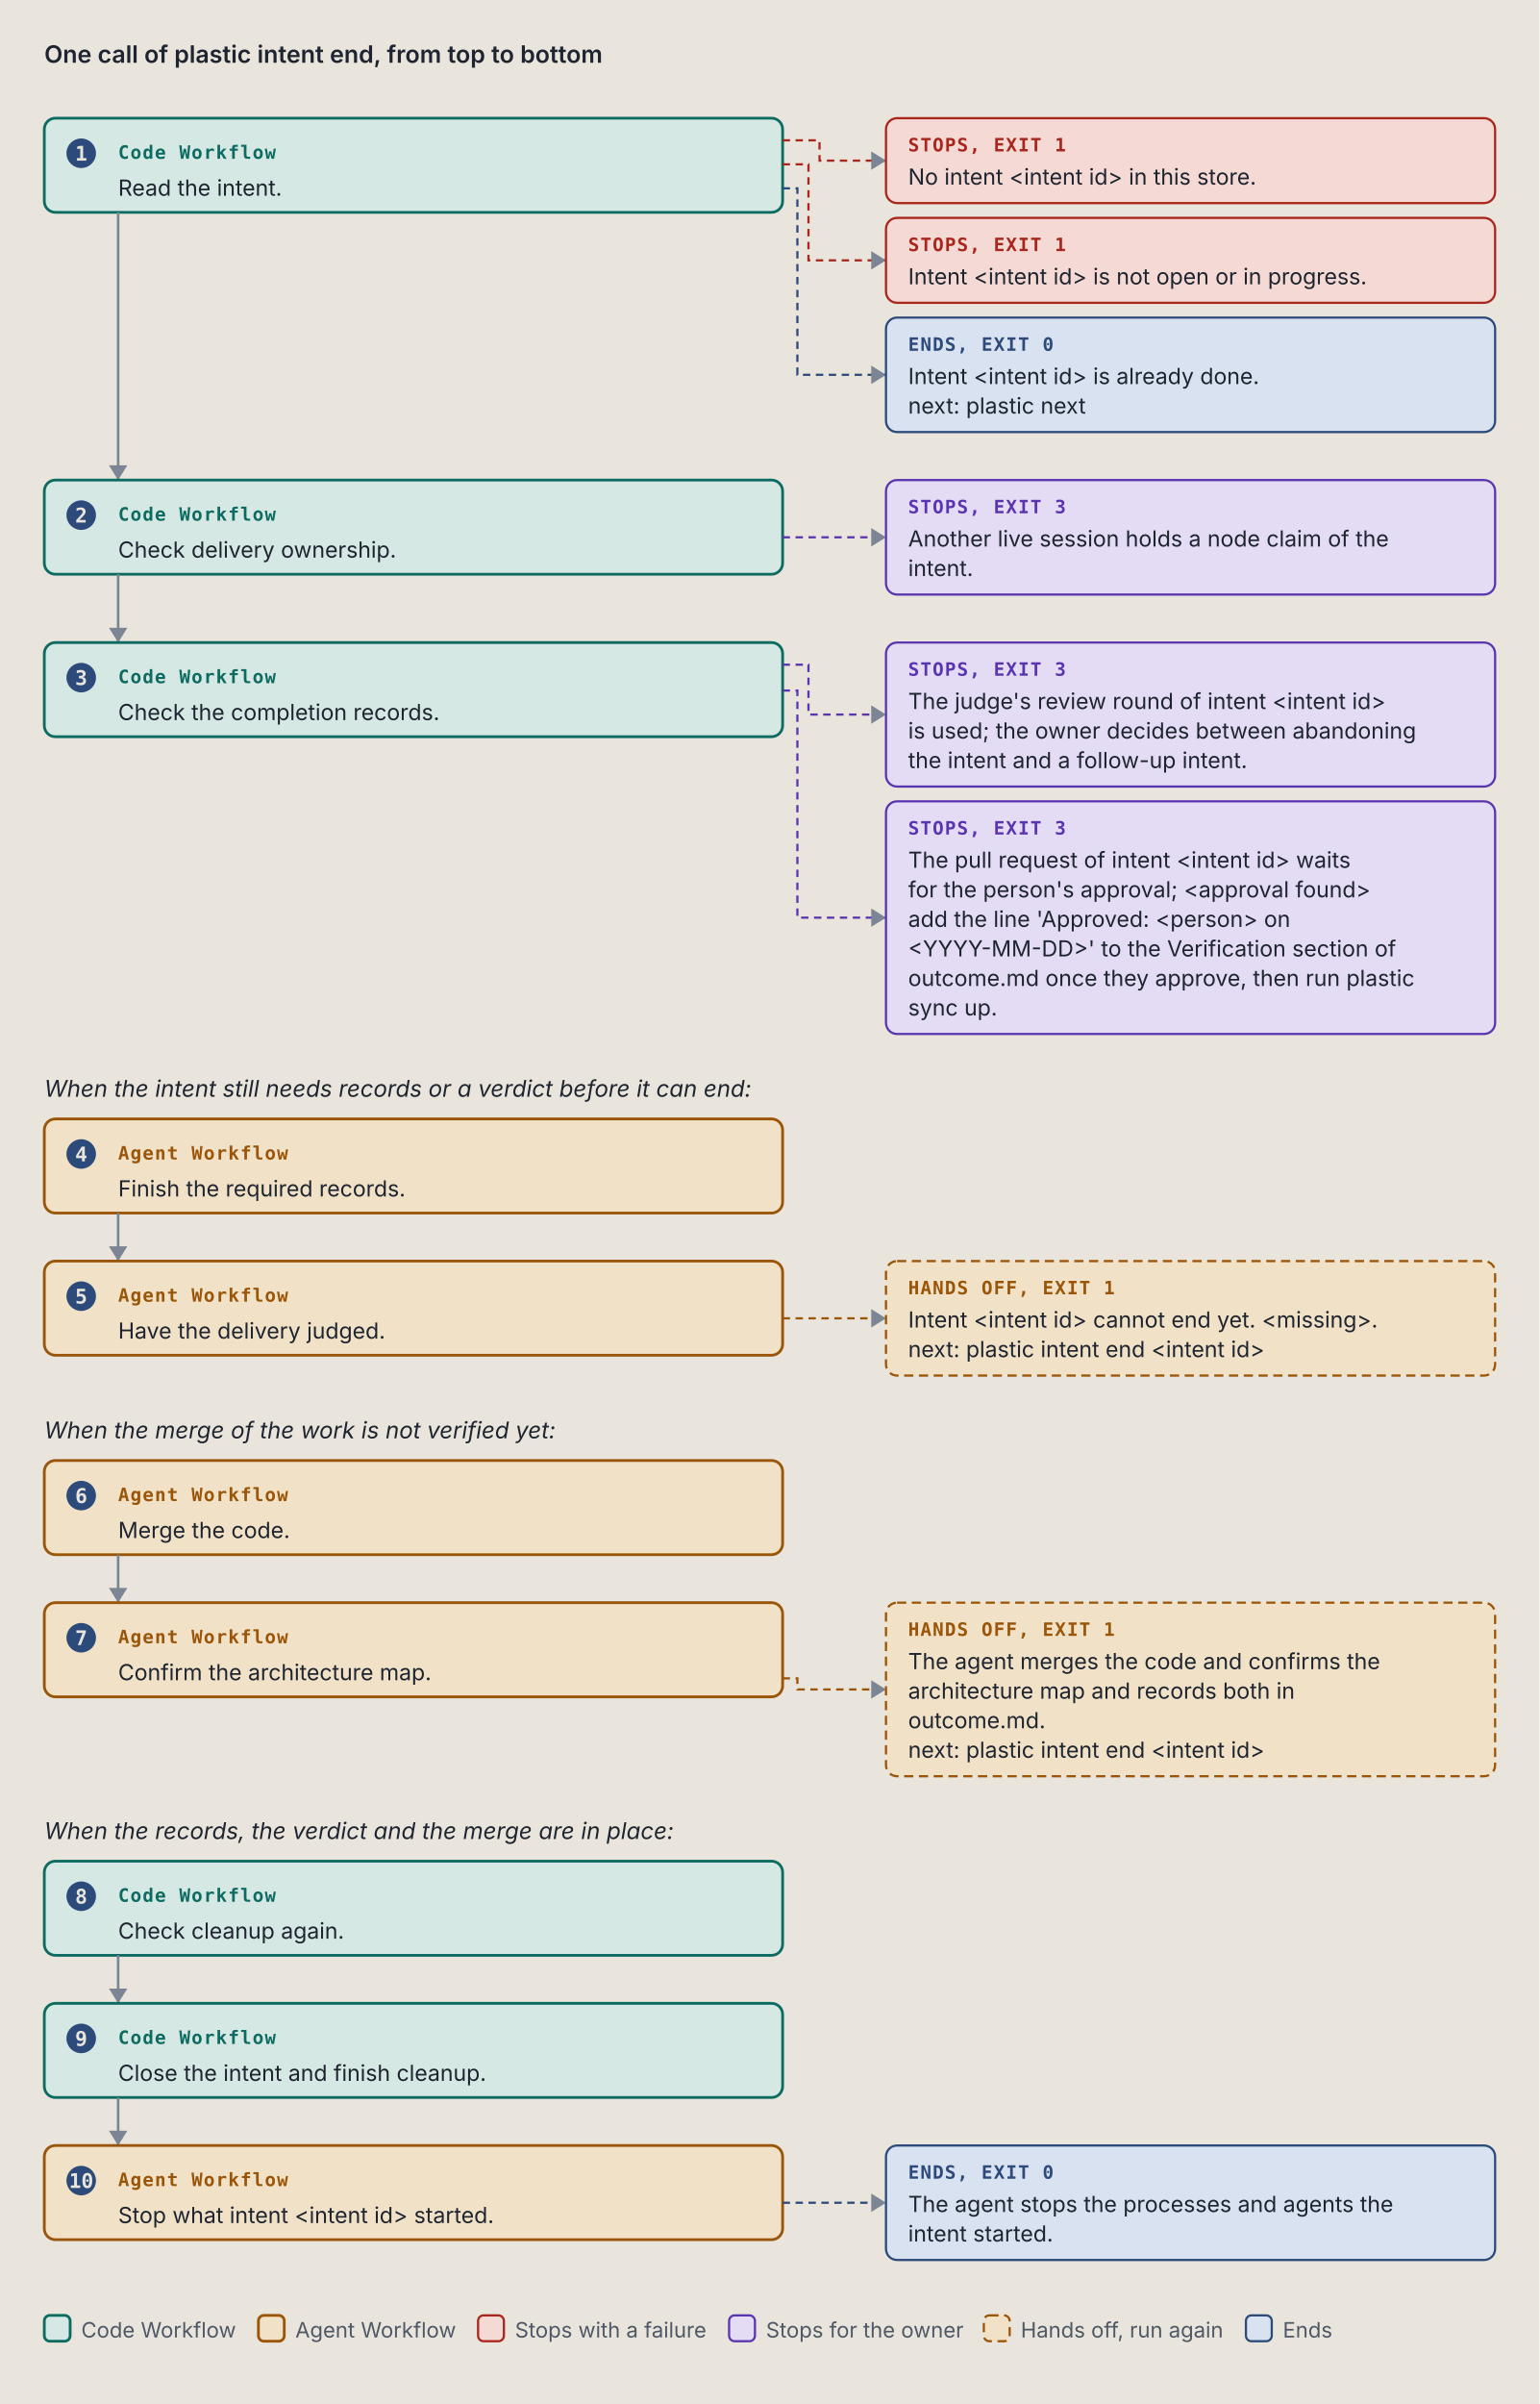
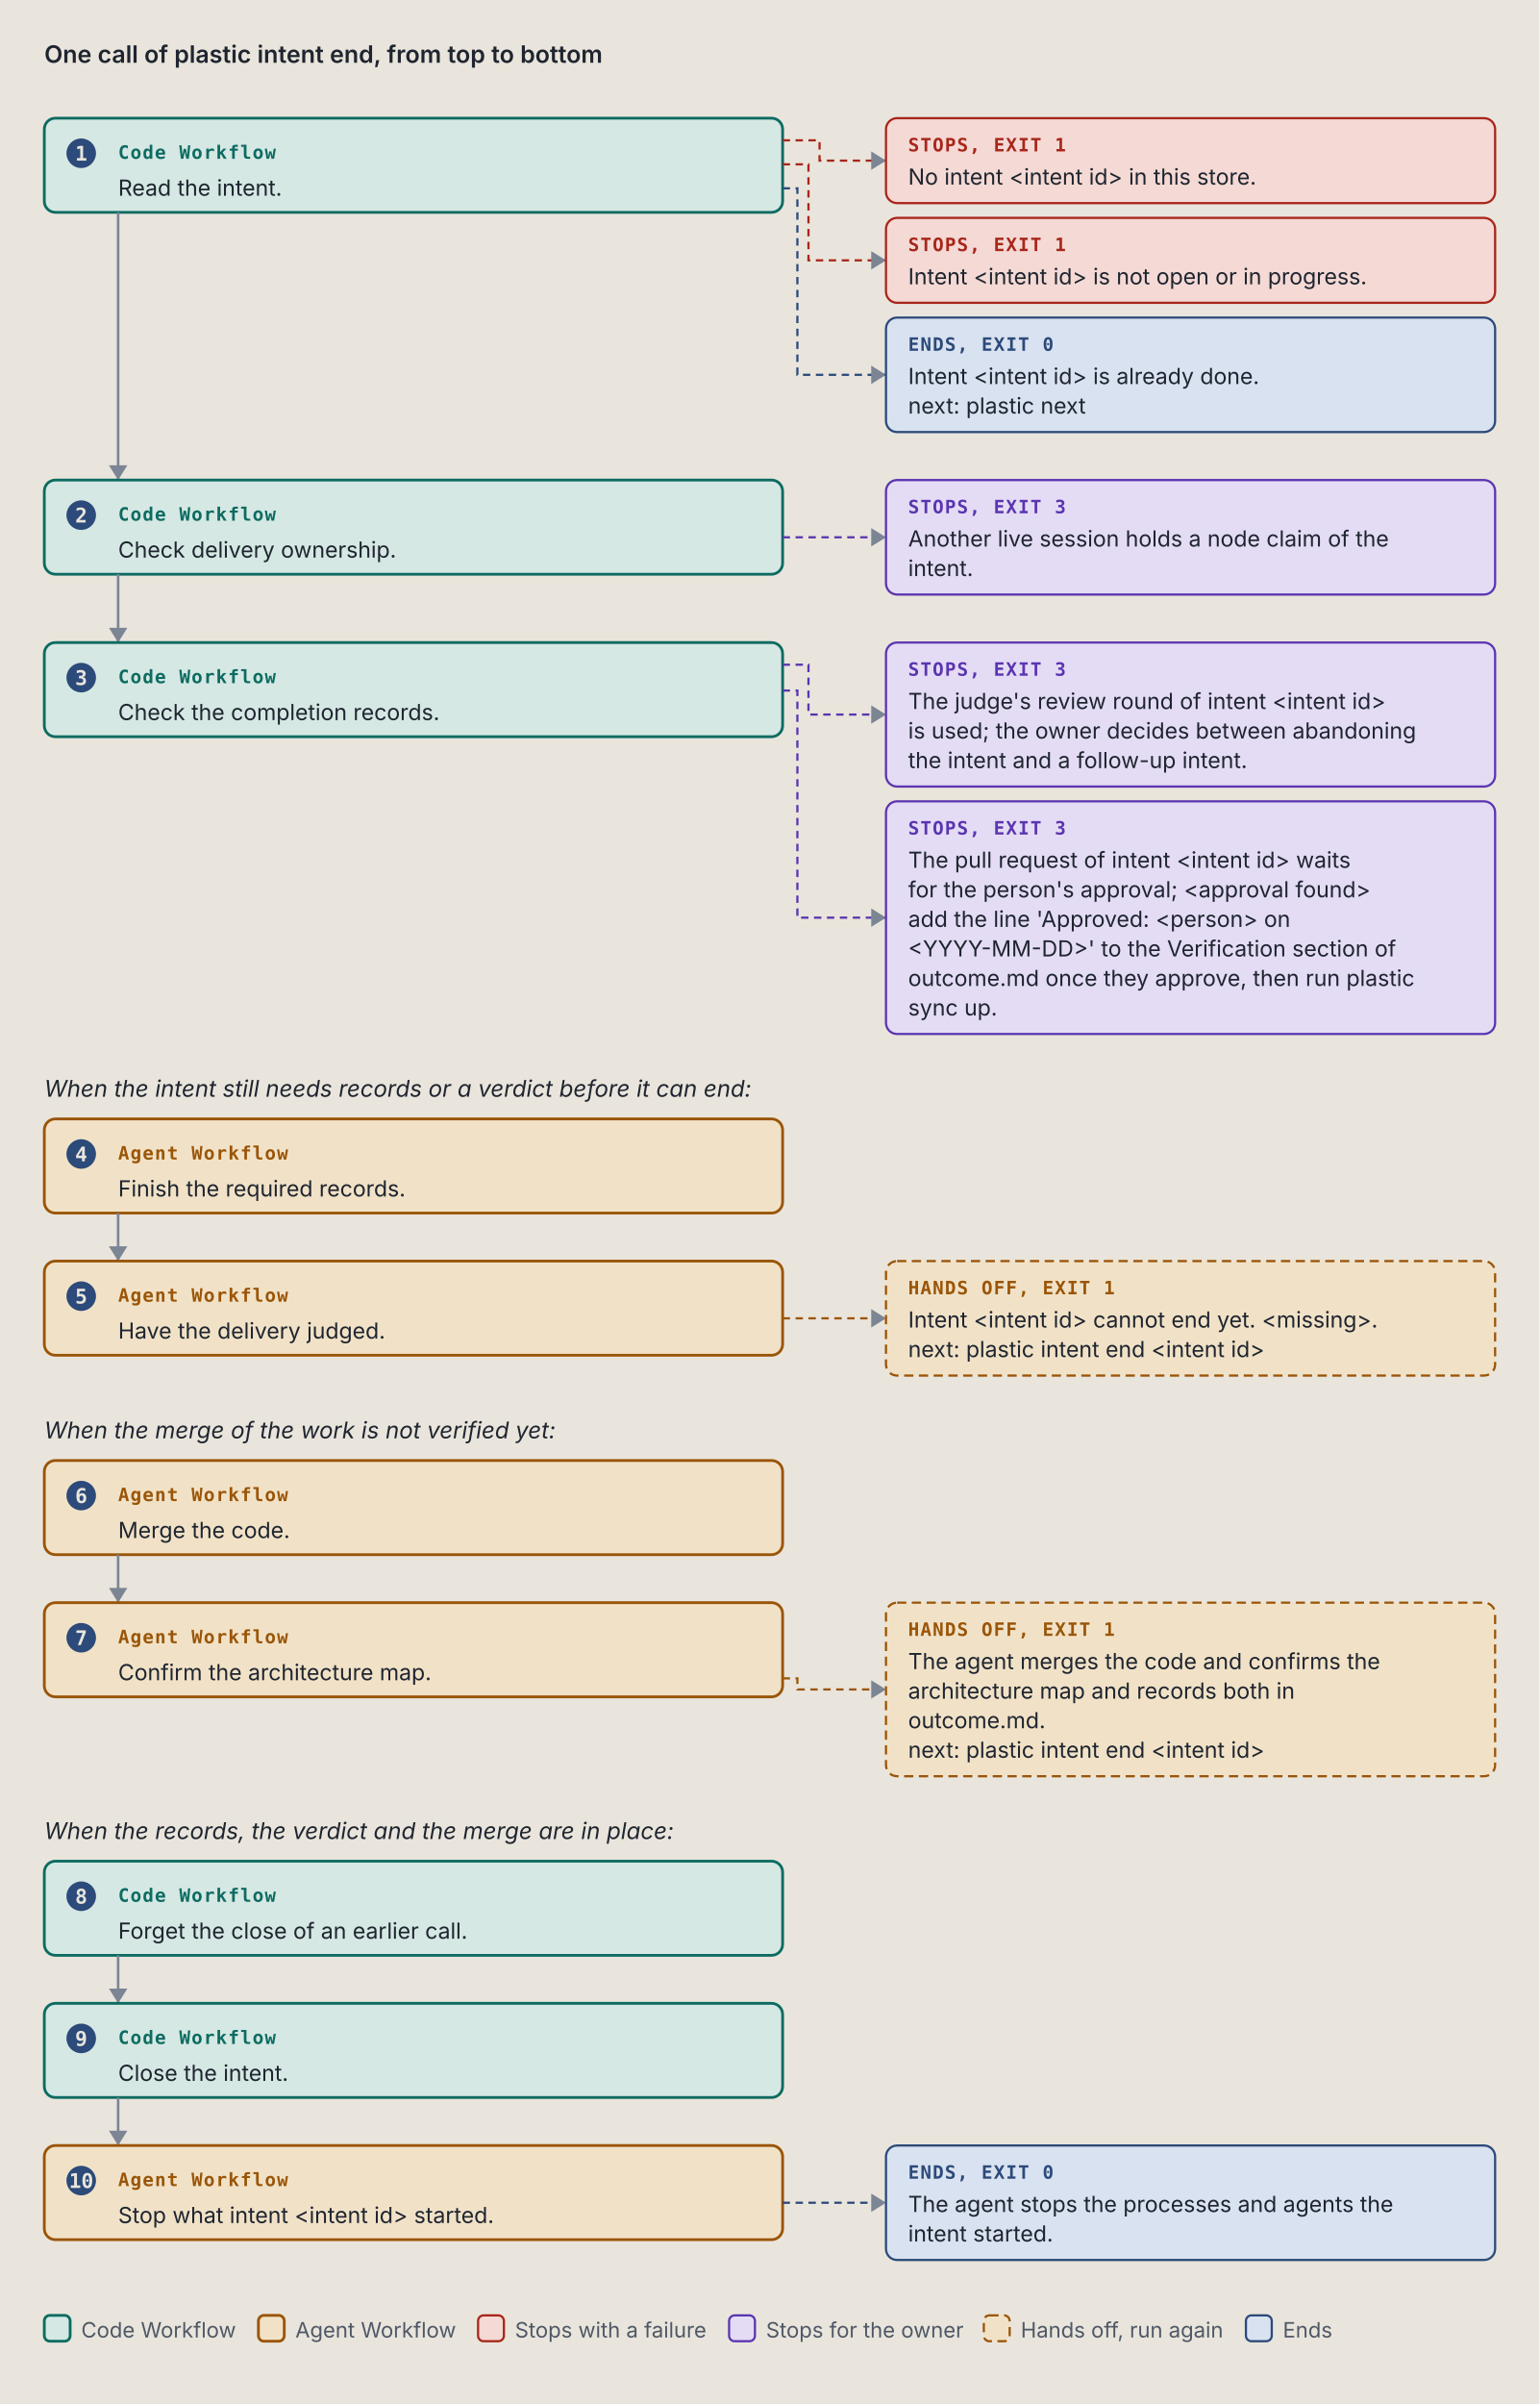
<svg xmlns="http://www.w3.org/2000/svg" viewBox="0 0 834 1302" width="834" height="1302" role="img" xml:space="preserve">
  <style>.ground { fill: #e9e5dc; }
.card { fill: #f4f1ea; stroke: #7c8594; stroke-width: 1; }
.lane-code { fill: #d5e8e3; stroke: #0d6b61; stroke-width: 1.5; }
.lane-agent { fill: #f1e2c7; stroke: #9a5508; stroke-width: 1.5; }
.stop-refusal { fill: #e4dcf5; stroke: #5b35b0; stroke-width: 1.2; }
.stop-failure { fill: #f4d9d4; stroke: #a8261b; stroke-width: 1.2; }
.end { fill: #d9e2f0; stroke: #2c4a7a; stroke-width: 1.2; }
.stop-end { fill: #d9e2f0; stroke: #2c4a7a; stroke-width: 1.2; }
.stop-handoff { fill: #f1e2c7; stroke: #9a5508; stroke-width: 1.2; stroke-dasharray: 5 3; }
.wire-handoff { fill: none; stroke: #9a5508; stroke-width: 1.2; stroke-dasharray: 4 3; }
.wire-end { fill: none; stroke: #2c4a7a; stroke-width: 1.2; stroke-dasharray: 4 3; }
.tag-handoff { fill: #9a5508; }
.k { fill: #4f5866; font: 11.5px "IBM Plex Sans", system-ui, -apple-system, "Segoe UI", sans-serif; }
.way { fill: #1f2530; font: italic 12.5px "IBM Plex Sans", system-ui, -apple-system, "Segoe UI", sans-serif; }
.wire { fill: none; stroke: #7c8594; stroke-width: 1.4; }
.wire-read { fill: none; stroke: #7c8594; stroke-width: 1.4; stroke-dasharray: 5 3; }
.wire-refusal { fill: none; stroke: #5b35b0; stroke-width: 1.2; stroke-dasharray: 4 3; }
.wire-failure { fill: none; stroke: #a8261b; stroke-width: 1.2; stroke-dasharray: 4 3; }
.head { fill: #7c8594; }
.t { fill: #1f2530; font: 12px "IBM Plex Sans", system-ui, -apple-system, "Segoe UI", sans-serif; }
.tb { fill: #1f2530; font: 600 13px "IBM Plex Sans", system-ui, -apple-system, "Segoe UI", sans-serif; }
.tm { fill: #1f2530; font: 11.5px "IBM Plex Mono", ui-monospace, Menlo, Consolas, monospace; }
.tag { font: 600 10px "IBM Plex Mono", ui-monospace, Menlo, Consolas, monospace; letter-spacing: .06em; }
.tag-code { fill: #0d6b61; } .tag-agent { fill: #9a5508; } .tag-refusal { fill: #5b35b0; }
.tag-failure { fill: #a8261b; } .tag-end { fill: #2c4a7a; } .tag-muted { fill: #4f5866; }
.tm.tag-muted { font-size: 10.5px; }
.db { fill: #d9e2f0; stroke: #2c4a7a; stroke-width: 1.2; }
.codebox { fill: #f4f1ea; stroke: #7c8594; stroke-width: 1; }
.cx { fill: #1f2530; font: 12px "IBM Plex Mono", ui-monospace, Menlo, Consolas, monospace; white-space: pre; }
.cx-n { fill: #4f5866; font: 11px "IBM Plex Mono", ui-monospace, Menlo, Consolas, monospace; }
.cx-k { fill: #5b35b0; } .cx-s { fill: #9a5508; } .cx-y { fill: #0d6b61; }
.cx-w { fill: #2c4a7a; font-weight: 600; } .cx-t { fill: #a8261b; } .cx-c { fill: #4f5866; font-style: italic; }
.badge { fill: #2c4a7a; } .badge-t { fill: #e9e5dc; font: 600 11px "IBM Plex Mono", ui-monospace, Menlo, Consolas, monospace; }
.bracket { fill: none; stroke: #2c4a7a; stroke-width: 1.4; }
.term { fill: #16191e; stroke: #7c8594; stroke-width: 1; }
.term-t { fill: #e6e2d8; font: 12px "IBM Plex Mono", ui-monospace, Menlo, Consolas, monospace; }
.term-p { fill: #8fd18f; font: 12px "IBM Plex Mono", ui-monospace, Menlo, Consolas, monospace; }
.term-m { fill: #a3abb6; font: 12px "IBM Plex Mono", ui-monospace, Menlo, Consolas, monospace; }
.big { font: 700 36px "IBM Plex Mono", ui-monospace, Menlo, Consolas, monospace; }

@media (prefers-color-scheme: dark) {
.ground { fill: #171a1f; }
.card { fill: #20242b; stroke: #8a93a2; stroke-width: 1; }
.lane-code { fill: #173a36; stroke: #5cc4b4; stroke-width: 1.5; }
.lane-agent { fill: #3d2e17; stroke: #e5a95a; stroke-width: 1.5; }
.stop-refusal { fill: #2d2445; stroke: #b59cf2; stroke-width: 1.2; }
.stop-failure { fill: #45211e; stroke: #f2958a; stroke-width: 1.2; }
.end { fill: #1f2c42; stroke: #97b6e8; stroke-width: 1.2; }
.stop-end { fill: #1f2c42; stroke: #97b6e8; stroke-width: 1.2; }
.stop-handoff { fill: #3d2e17; stroke: #e5a95a; stroke-width: 1.2; stroke-dasharray: 5 3; }
.wire-handoff { fill: none; stroke: #e5a95a; stroke-width: 1.2; stroke-dasharray: 4 3; }
.wire-end { fill: none; stroke: #97b6e8; stroke-width: 1.2; stroke-dasharray: 4 3; }
.tag-handoff { fill: #e5a95a; }
.k { fill: #b3b9c3; font: 11.5px "IBM Plex Sans", system-ui, -apple-system, "Segoe UI", sans-serif; }
.way { fill: #e8e4da; font: italic 12.5px "IBM Plex Sans", system-ui, -apple-system, "Segoe UI", sans-serif; }
.wire { fill: none; stroke: #8a93a2; stroke-width: 1.4; }
.wire-read { fill: none; stroke: #8a93a2; stroke-width: 1.4; stroke-dasharray: 5 3; }
.wire-refusal { fill: none; stroke: #b59cf2; stroke-width: 1.2; stroke-dasharray: 4 3; }
.wire-failure { fill: none; stroke: #f2958a; stroke-width: 1.2; stroke-dasharray: 4 3; }
.head { fill: #8a93a2; }
.t { fill: #e8e4da; font: 12px "IBM Plex Sans", system-ui, -apple-system, "Segoe UI", sans-serif; }
.tb { fill: #e8e4da; font: 600 13px "IBM Plex Sans", system-ui, -apple-system, "Segoe UI", sans-serif; }
.tm { fill: #e8e4da; font: 11.5px "IBM Plex Mono", ui-monospace, Menlo, Consolas, monospace; }
.tag { font: 600 10px "IBM Plex Mono", ui-monospace, Menlo, Consolas, monospace; letter-spacing: .06em; }
.tag-code { fill: #5cc4b4; } .tag-agent { fill: #e5a95a; } .tag-refusal { fill: #b59cf2; }
.tag-failure { fill: #f2958a; } .tag-end { fill: #97b6e8; } .tag-muted { fill: #b3b9c3; }
.tm.tag-muted { font-size: 10.5px; }
.db { fill: #1f2c42; stroke: #97b6e8; stroke-width: 1.2; }
.codebox { fill: #20242b; stroke: #8a93a2; stroke-width: 1; }
.cx { fill: #e8e4da; font: 12px "IBM Plex Mono", ui-monospace, Menlo, Consolas, monospace; white-space: pre; }
.cx-n { fill: #b3b9c3; font: 11px "IBM Plex Mono", ui-monospace, Menlo, Consolas, monospace; }
.cx-k { fill: #b59cf2; } .cx-s { fill: #e5a95a; } .cx-y { fill: #5cc4b4; }
.cx-w { fill: #97b6e8; font-weight: 600; } .cx-t { fill: #f2958a; } .cx-c { fill: #b3b9c3; font-style: italic; }
.badge { fill: #97b6e8; } .badge-t { fill: #171a1f; font: 600 11px "IBM Plex Mono", ui-monospace, Menlo, Consolas, monospace; }
.bracket { fill: none; stroke: #97b6e8; stroke-width: 1.4; }
.term { fill: #16191e; stroke: #8a93a2; stroke-width: 1; }
.term-t { fill: #e6e2d8; font: 12px "IBM Plex Mono", ui-monospace, Menlo, Consolas, monospace; }
.term-p { fill: #8fd18f; font: 12px "IBM Plex Mono", ui-monospace, Menlo, Consolas, monospace; }
.term-m { fill: #a3abb6; font: 12px "IBM Plex Mono", ui-monospace, Menlo, Consolas, monospace; }
.big { font: 700 36px "IBM Plex Mono", ui-monospace, Menlo, Consolas, monospace; }
}</style>
  <rect width="100%" height="100%" class="ground" />
  <text x="24" y="34" class="tb" text-anchor="start">One call of plastic intent end, from top to bottom</text>
  <rect x="24" y="64" width="400" height="51" rx="6" class="lane-code" />
  <circle cx="44" cy="83" r="8" class="badge" />
  <text x="44" y="87" class="badge-t" text-anchor="middle">1</text>
  <text x="64" y="86" class="tag tag-code" text-anchor="start">Code Workflow</text>
  <text x="64" y="106" class="t" text-anchor="start">Read the intent.</text>
  <path d="M 424 76 L 444 76 L 444 87 L 480 87" class="wire-failure" />
  <path d="M 472 82 L 480 87 L 472 92 Z" class="head" />
  <rect x="480" y="64" width="330" height="46" rx="6" class="stop-failure" />
  <text x="492" y="82" class="tag tag-failure" text-anchor="start">STOPS, EXIT 1</text>
  <text x="492" y="100" class="t" text-anchor="start">No intent &lt;intent id&gt; in this store.</text>
  <path d="M 424 89 L 438 89 L 438 141 L 480 141" class="wire-failure" />
  <path d="M 472 136 L 480 141 L 472 146 Z" class="head" />
  <rect x="480" y="118" width="330" height="46" rx="6" class="stop-failure" />
  <text x="492" y="136" class="tag tag-failure" text-anchor="start">STOPS, EXIT 1</text>
  <text x="492" y="154" class="t" text-anchor="start">Intent &lt;intent id&gt; is not open or in progress.</text>
  <path d="M 424 102 L 432 102 L 432 203 L 480 203" class="wire-end" />
  <path d="M 472 198 L 480 203 L 472 208 Z" class="head" />
  <rect x="480" y="172" width="330" height="62" rx="6" class="stop-end" />
  <text x="492" y="190" class="tag tag-end" text-anchor="start">ENDS, EXIT 0</text>
  <text x="492" y="208" class="t" text-anchor="start">Intent &lt;intent id&gt; is already done.</text>
  <text x="492" y="224" class="t" text-anchor="start">next: plastic next</text>
  <path d="M 64 115 L 64 260" class="wire" />
  <path d="M 59 252 L 64 260 L 69 252 Z" class="head" />
  <rect x="24" y="260" width="400" height="51" rx="6" class="lane-code" />
  <circle cx="44" cy="279" r="8" class="badge" />
  <text x="44" y="283" class="badge-t" text-anchor="middle">2</text>
  <text x="64" y="282" class="tag tag-code" text-anchor="start">Code Workflow</text>
  <text x="64" y="302" class="t" text-anchor="start">Check delivery ownership.</text>
  <path d="M 424 291 L 480 291" class="wire-refusal" />
  <path d="M 472 286 L 480 291 L 472 296 Z" class="head" />
  <rect x="480" y="260" width="330" height="62" rx="6" class="stop-refusal" />
  <text x="492" y="278" class="tag tag-refusal" text-anchor="start">STOPS, EXIT 3</text>
  <text x="492" y="296" class="t" text-anchor="start">Another live session holds a node claim of the</text>
  <text x="492" y="312" class="t" text-anchor="start">intent.</text>
  <path d="M 64 311 L 64 348" class="wire" />
  <path d="M 59 340 L 64 348 L 69 340 Z" class="head" />
  <rect x="24" y="348" width="400" height="51" rx="6" class="lane-code" />
  <circle cx="44" cy="367" r="8" class="badge" />
  <text x="44" y="371" class="badge-t" text-anchor="middle">3</text>
  <text x="64" y="370" class="tag tag-code" text-anchor="start">Code Workflow</text>
  <text x="64" y="390" class="t" text-anchor="start">Check the completion records.</text>
  <path d="M 424 360 L 438 360 L 438 387 L 480 387" class="wire-refusal" />
  <path d="M 472 382 L 480 387 L 472 392 Z" class="head" />
  <rect x="480" y="348" width="330" height="78" rx="6" class="stop-refusal" />
  <text x="492" y="366" class="tag tag-refusal" text-anchor="start">STOPS, EXIT 3</text>
  <text x="492" y="384" class="t" text-anchor="start">The judge's review round of intent &lt;intent id&gt;</text>
  <text x="492" y="400" class="t" text-anchor="start">is used; the owner decides between abandoning</text>
  <text x="492" y="416" class="t" text-anchor="start">the intent and a follow-up intent.</text>
  <path d="M 424 374 L 432 374 L 432 497 L 480 497" class="wire-refusal" />
  <path d="M 472 492 L 480 497 L 472 502 Z" class="head" />
  <rect x="480" y="434" width="330" height="126" rx="6" class="stop-refusal" />
  <text x="492" y="452" class="tag tag-refusal" text-anchor="start">STOPS, EXIT 3</text>
  <text x="492" y="470" class="t" text-anchor="start">The pull request of intent &lt;intent id&gt; waits</text>
  <text x="492" y="486" class="t" text-anchor="start">for the person's approval; &lt;approval found&gt;</text>
  <text x="492" y="502" class="t" text-anchor="start">add the line 'Approved: &lt;person&gt; on</text>
  <text x="492" y="518" class="t" text-anchor="start">&lt;YYYY-MM-DD&gt;' to the Verification section of</text>
  <text x="492" y="534" class="t" text-anchor="start">outcome.md once they approve, then run plastic</text>
  <text x="492" y="550" class="t" text-anchor="start">sync up.</text>
  <text x="24" y="594" class="way" text-anchor="start">When the intent still needs records or a verdict before it can end:</text>
  <rect x="24" y="606" width="400" height="51" rx="6" class="lane-agent" />
  <circle cx="44" cy="625" r="8" class="badge" />
  <text x="44" y="629" class="badge-t" text-anchor="middle">4</text>
  <text x="64" y="628" class="tag tag-agent" text-anchor="start">Agent Workflow</text>
  <text x="64" y="648" class="t" text-anchor="start">Finish the required records.</text>
  <path d="M 64 657 L 64 683" class="wire" />
  <path d="M 59 675 L 64 683 L 69 675 Z" class="head" />
  <rect x="24" y="683" width="400" height="51" rx="6" class="lane-agent" />
  <circle cx="44" cy="702" r="8" class="badge" />
  <text x="44" y="706" class="badge-t" text-anchor="middle">5</text>
  <text x="64" y="705" class="tag tag-agent" text-anchor="start">Agent Workflow</text>
  <text x="64" y="725" class="t" text-anchor="start">Have the delivery judged.</text>
  <path d="M 424 714 L 480 714" class="wire-handoff" />
  <path d="M 472 709 L 480 714 L 472 719 Z" class="head" />
  <rect x="480" y="683" width="330" height="62" rx="6" class="stop-handoff" />
  <text x="492" y="701" class="tag tag-handoff" text-anchor="start">HANDS OFF, EXIT 1</text>
  <text x="492" y="719" class="t" text-anchor="start">Intent &lt;intent id&gt; cannot end yet. &lt;missing&gt;.</text>
  <text x="492" y="735" class="t" text-anchor="start">next: plastic intent end &lt;intent id&gt;</text>
  <text x="24" y="779" class="way" text-anchor="start">When the merge of the work is not verified yet:</text>
  <rect x="24" y="791" width="400" height="51" rx="6" class="lane-agent" />
  <circle cx="44" cy="810" r="8" class="badge" />
  <text x="44" y="814" class="badge-t" text-anchor="middle">6</text>
  <text x="64" y="813" class="tag tag-agent" text-anchor="start">Agent Workflow</text>
  <text x="64" y="833" class="t" text-anchor="start">Merge the code.</text>
  <path d="M 64 842 L 64 868" class="wire" />
  <path d="M 59 860 L 64 868 L 69 860 Z" class="head" />
  <rect x="24" y="868" width="400" height="51" rx="6" class="lane-agent" />
  <circle cx="44" cy="887" r="8" class="badge" />
  <text x="44" y="891" class="badge-t" text-anchor="middle">7</text>
  <text x="64" y="890" class="tag tag-agent" text-anchor="start">Agent Workflow</text>
  <text x="64" y="910" class="t" text-anchor="start">Confirm the architecture map.</text>
  <path d="M 424 909 L 432 909 L 432 915 L 480 915" class="wire-handoff" />
  <path d="M 472 910 L 480 915 L 472 920 Z" class="head" />
  <rect x="480" y="868" width="330" height="94" rx="6" class="stop-handoff" />
  <text x="492" y="886" class="tag tag-handoff" text-anchor="start">HANDS OFF, EXIT 1</text>
  <text x="492" y="904" class="t" text-anchor="start">The agent merges the code and confirms the</text>
  <text x="492" y="920" class="t" text-anchor="start">architecture map and records both in</text>
  <text x="492" y="936" class="t" text-anchor="start">outcome.md.</text>
  <text x="492" y="952" class="t" text-anchor="start">next: plastic intent end &lt;intent id&gt;</text>
  <text x="24" y="996" class="way" text-anchor="start">When the records, the verdict and the merge are in place:</text>
  <rect x="24" y="1008" width="400" height="51" rx="6" class="lane-code" />
  <circle cx="44" cy="1027" r="8" class="badge" />
  <text x="44" y="1031" class="badge-t" text-anchor="middle">8</text>
  <text x="64" y="1030" class="tag tag-code" text-anchor="start">Code Workflow</text>
-   <text x="64" y="1050" class="t" text-anchor="start">Check cleanup again.</text>
+   <text x="64" y="1050" class="t" text-anchor="start">Forget the close of an earlier call.</text>
  <path d="M 64 1059 L 64 1085" class="wire" />
  <path d="M 59 1077 L 64 1085 L 69 1077 Z" class="head" />
  <rect x="24" y="1085" width="400" height="51" rx="6" class="lane-code" />
  <circle cx="44" cy="1104" r="8" class="badge" />
  <text x="44" y="1108" class="badge-t" text-anchor="middle">9</text>
  <text x="64" y="1107" class="tag tag-code" text-anchor="start">Code Workflow</text>
-   <text x="64" y="1127" class="t" text-anchor="start">Close the intent and finish cleanup.</text>
+   <text x="64" y="1127" class="t" text-anchor="start">Close the intent.</text>
  <path d="M 64 1136 L 64 1162" class="wire" />
  <path d="M 59 1154 L 64 1162 L 69 1154 Z" class="head" />
  <rect x="24" y="1162" width="400" height="51" rx="6" class="lane-agent" />
  <circle cx="44" cy="1181" r="8" class="badge" />
  <text x="44" y="1185" class="badge-t" text-anchor="middle">10</text>
  <text x="64" y="1184" class="tag tag-agent" text-anchor="start">Agent Workflow</text>
  <text x="64" y="1204" class="t" text-anchor="start">Stop what intent &lt;intent id&gt; started.</text>
  <path d="M 424 1193 L 480 1193" class="wire-end" />
  <path d="M 472 1188 L 480 1193 L 472 1198 Z" class="head" />
  <rect x="480" y="1162" width="330" height="62" rx="6" class="stop-end" />
  <text x="492" y="1180" class="tag tag-end" text-anchor="start">ENDS, EXIT 0</text>
  <text x="492" y="1198" class="t" text-anchor="start">The agent stops the processes and agents the</text>
  <text x="492" y="1214" class="t" text-anchor="start">intent started.</text>
  <rect x="24" y="1254" width="14" height="14" rx="3" class="lane-code" />
  <text x="44" y="1266" class="k" text-anchor="start">Code Workflow</text>
  <rect x="140" y="1254" width="14" height="14" rx="3" class="lane-agent" />
  <text x="160" y="1266" class="k" text-anchor="start">Agent Workflow</text>
  <rect x="259" y="1254" width="14" height="14" rx="3" class="stop-failure" />
  <text x="279" y="1266" class="k" text-anchor="start">Stops with a failure</text>
  <rect x="395" y="1254" width="14" height="14" rx="3" class="stop-refusal" />
  <text x="415" y="1266" class="k" text-anchor="start">Stops for the owner</text>
  <rect x="533" y="1254" width="14" height="14" rx="3" class="stop-handoff" />
  <text x="553" y="1266" class="k" text-anchor="start">Hands off, run again</text>
  <rect x="675" y="1254" width="14" height="14" rx="3" class="stop-end" />
  <text x="695" y="1266" class="k" text-anchor="start">Ends</text>
</svg>
